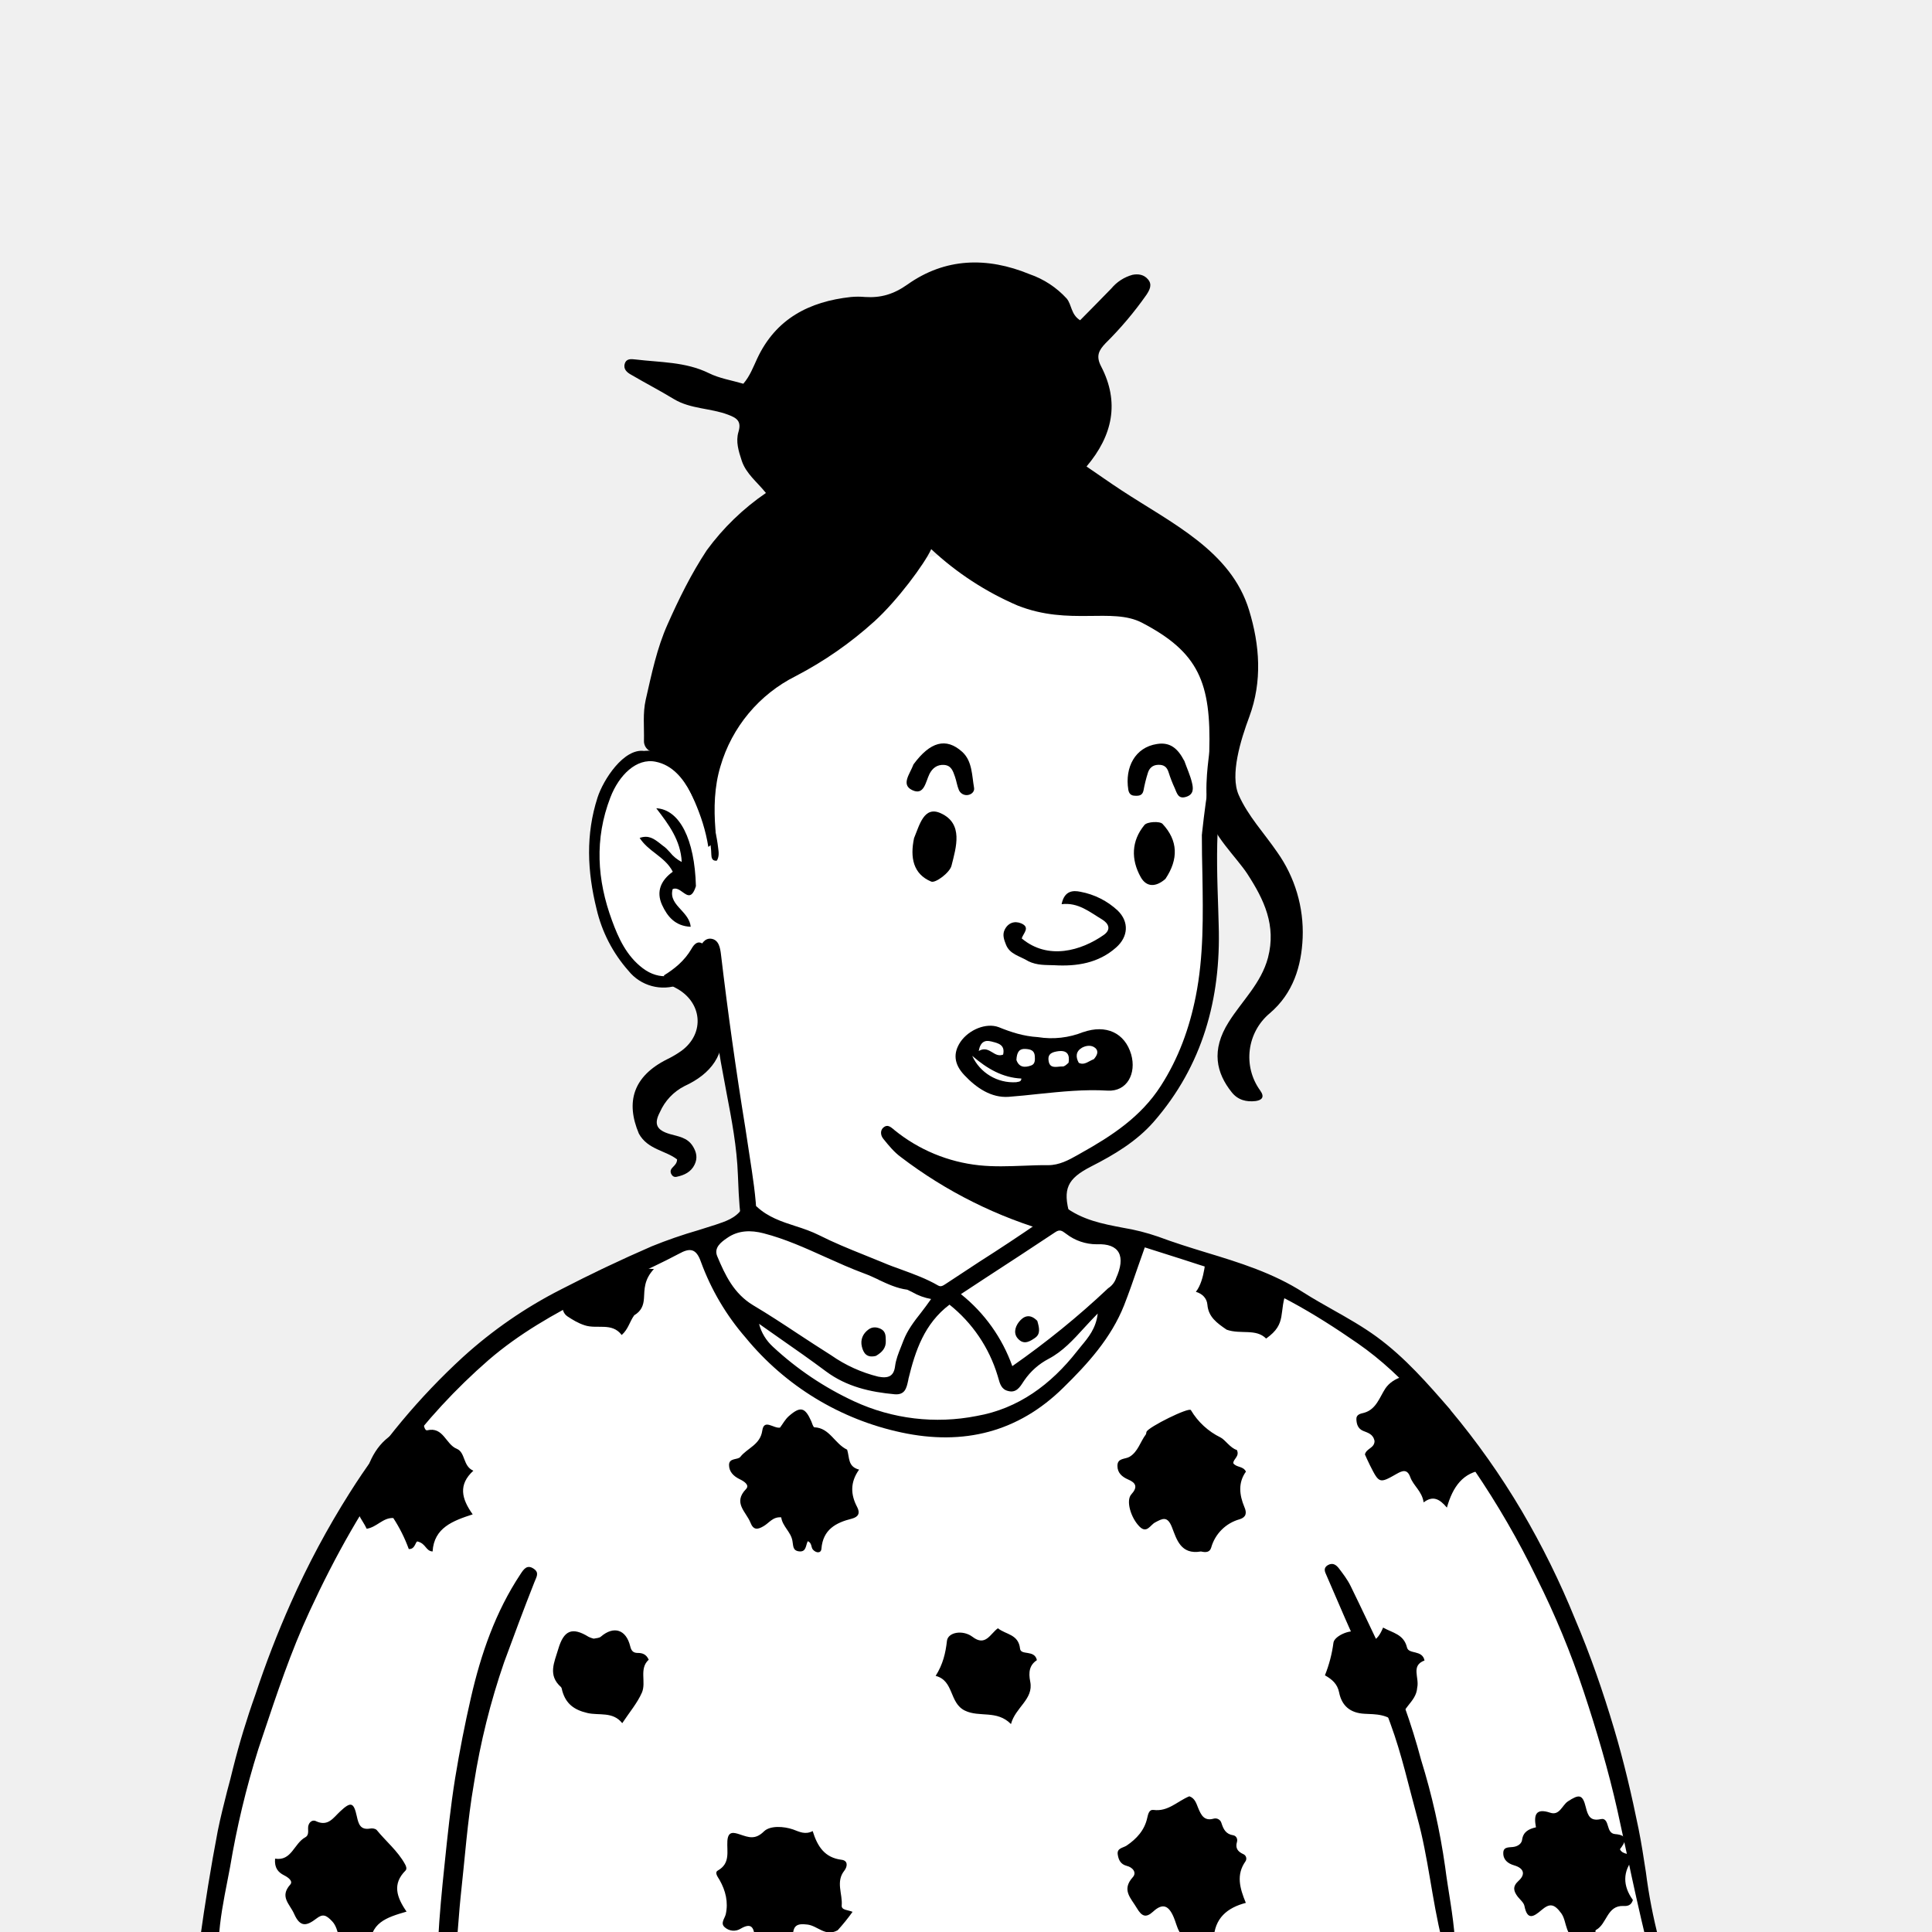
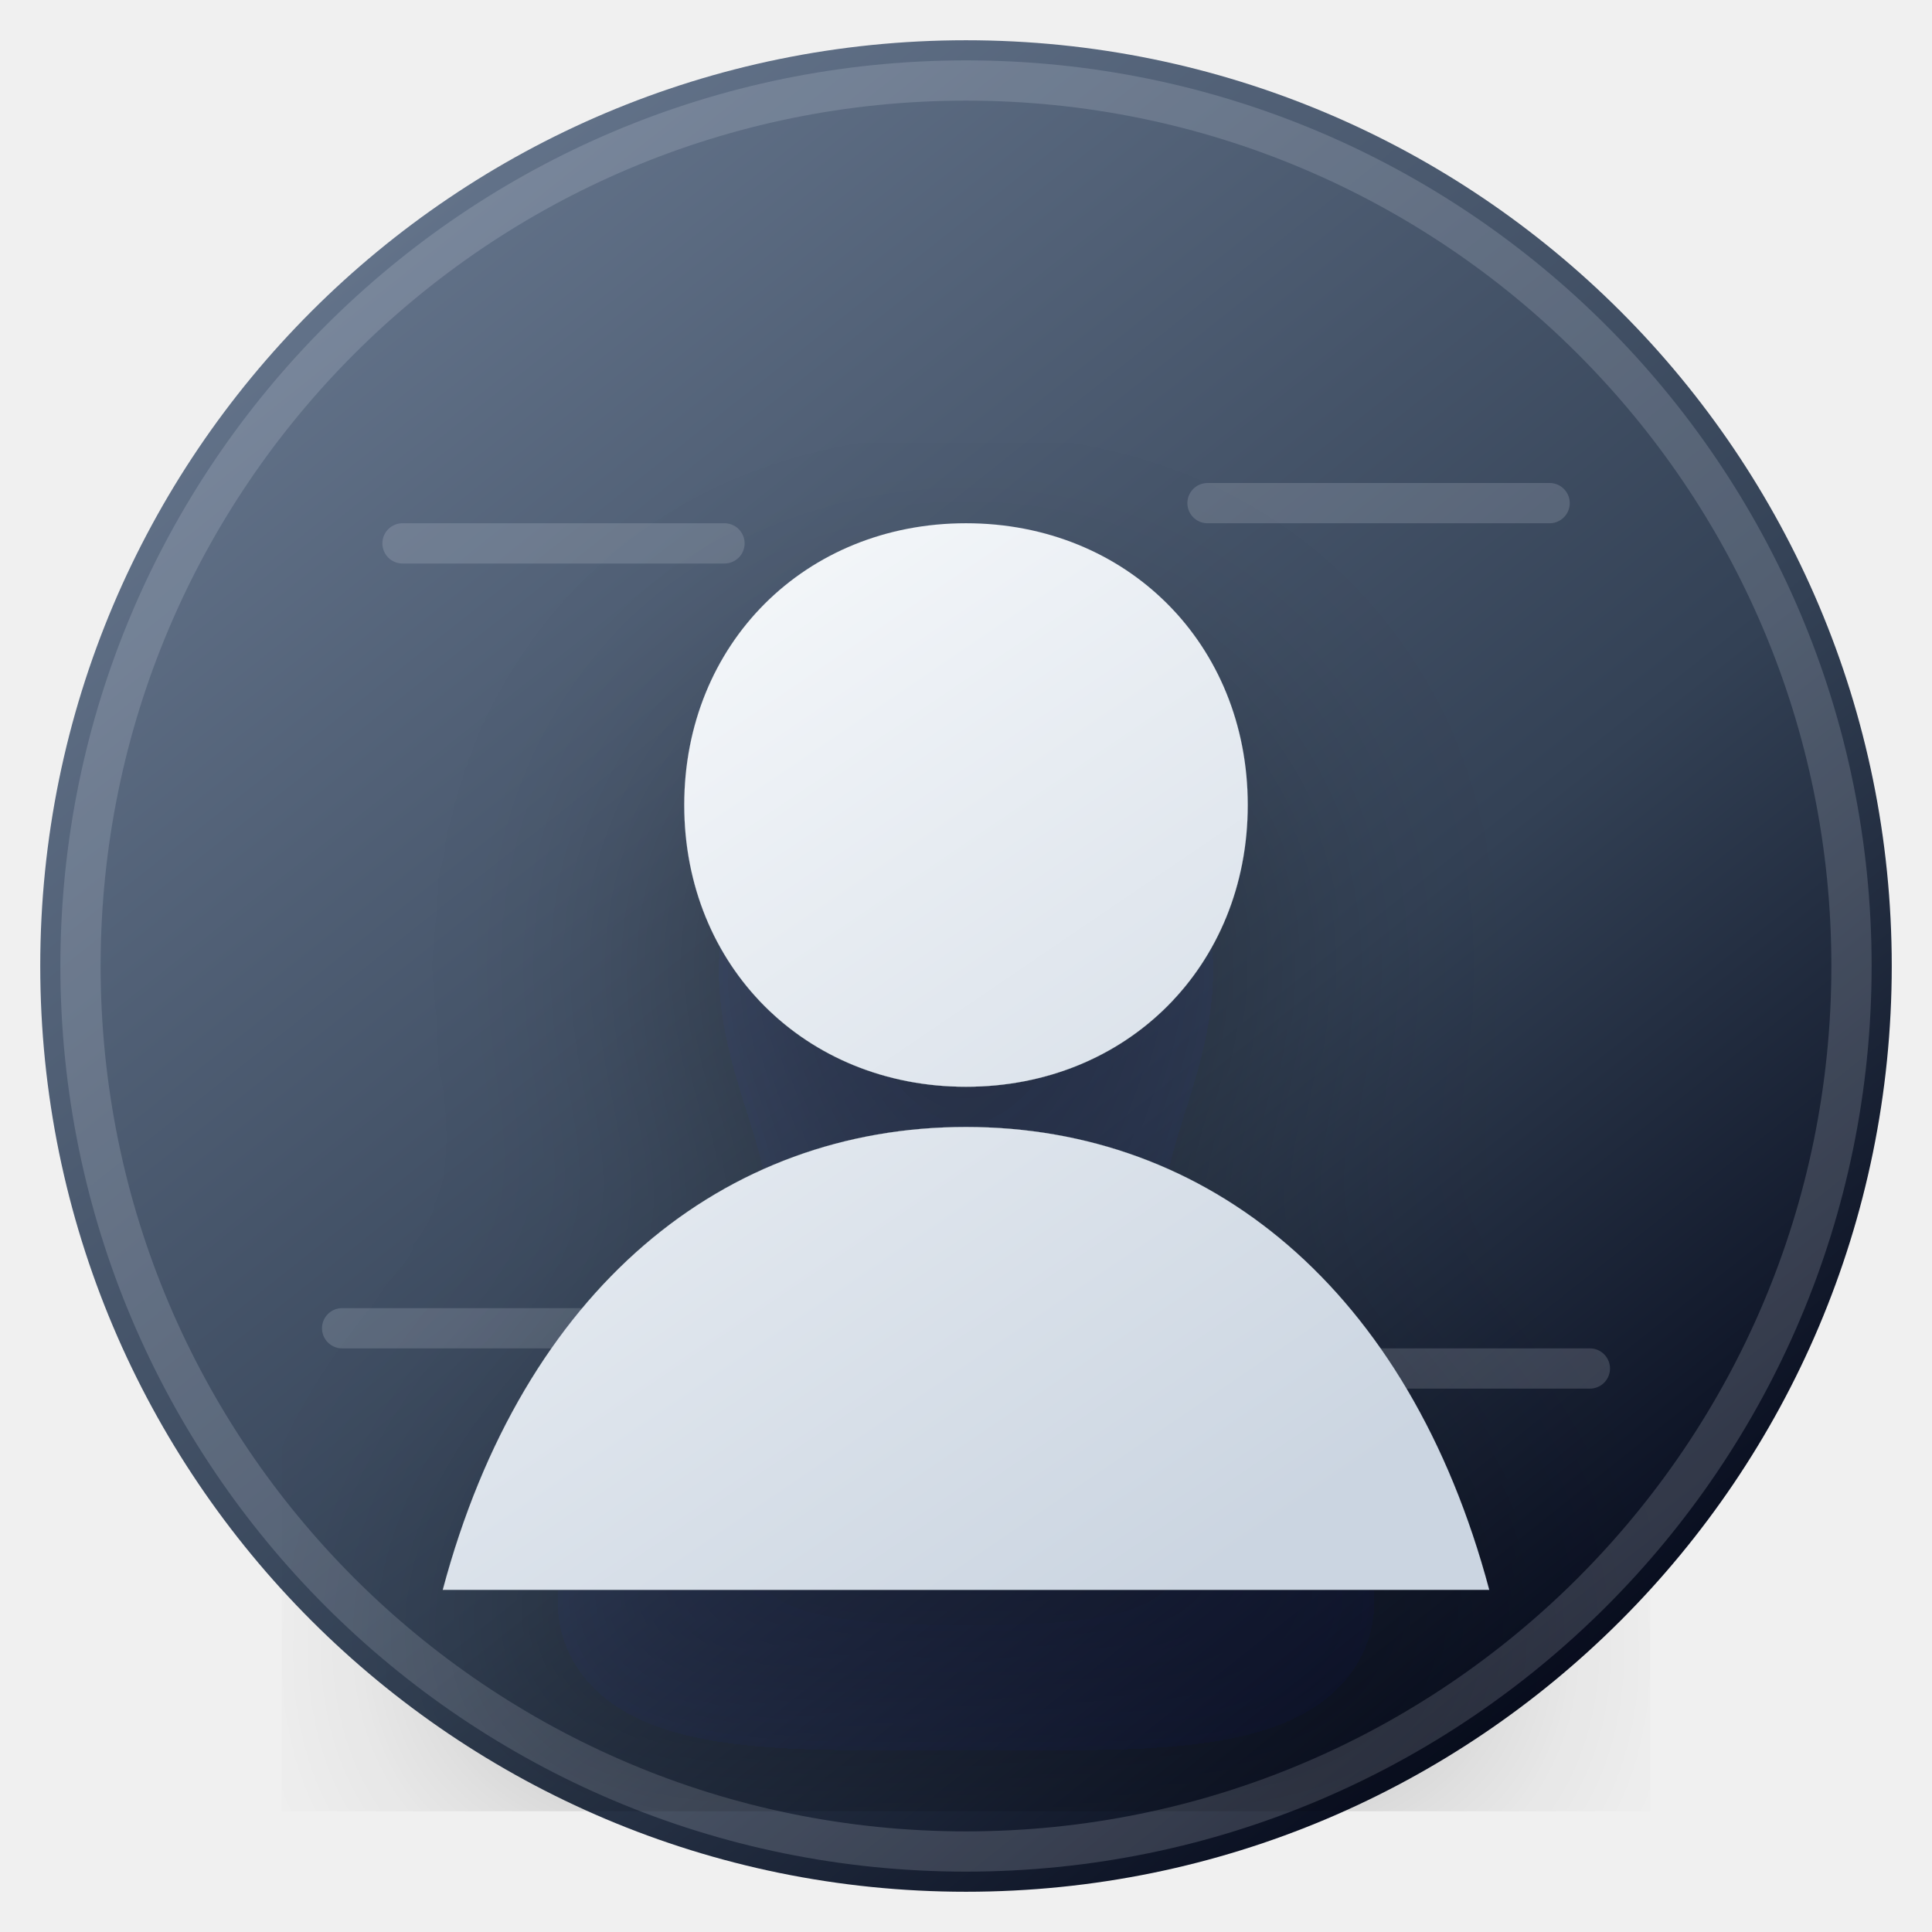
- <svg xmlns="http://www.w3.org/2000/svg" viewBox="0 0 1744 1744" fill="none" shape-rendering="auto">
-   <mask id="viewboxMask">
-     <rect width="1744" height="1744" rx="0" ry="0" x="0" y="0" fill="#fff" />
-   </mask>
-   <g mask="url(#viewboxMask)">
-     <g transform="translate(531 487)">
-       <path d="M554 727.7c-99.2 297-363.8 388.6-503.7 19.8-19.3-50.7 31-69.5 66.2-91.9 24.1-15.3 36.8-28.5 35.3-42.2-7-64.4-36.9-243.8-36.9-243.8l-3-5.8s.7-1.6-2.2 1.2c-3 3-9.9 34.2-37 34.2-24.5 0-49.2-10.9-61-86.3C7.2 285.6 9.6 214 40 201c12.5-5.3 24-7.2 35.2-.8 11.3 6.4-13-22 112-126C268.4 6.4 396.7-3.5 448.5 8 500.3 19.5 552 44.8 574.9 98.5c27.8 65-25.9 114.3-14 262.5-2.2 53.6.8 171.2-146.6 210.6-28 7.5-19.3 48.4 22.7 58.4 67 21 117 72.3 117 97.9" fill="#fff" />
-       <path fill-rule="evenodd" clip-rule="evenodd" d="m554 266.2.1-1.4c4.1-36.4 8.2-71.7 27.1-103.4 6.5 4.4 5.7 10 3.7 15.2-19.9 51.2-18 104.4-16.2 157.6l.4 14c2.1 66.4-14.5 126.8-58.7 177.5-15.4 17.6-35.8 29.8-56.5 40.3-21.4 11-25.9 20.1-19.2 43.6l.8 2.6c1.4 3.9 2.8 7.9-1 11.8-4.5 4.6-9.5 3.3-14.8 1.8l-.6-.1a406.4 406.4 0 0 1-137-68.3c-6-4.4-10.8-10.3-15.5-16.1l-.3-.4c-2.5-3-3-7.8.5-10.4 3.3-2.5 5.8-.5 8.7 1.8l1 .9a145.5 145.5 0 0 0 76.3 31.7c13.4 1.4 26.6.9 40 .4 7.4-.3 14.8-.6 22.3-.5 10.2 0 18.7-4.7 26.7-9.2l2.8-1.6c27.8-15.5 54.3-32.8 72.2-60.7 16.1-25 25.9-52.2 31.6-80.9 7.2-36.1 6.6-72.7 6-109.8-.3-12-.5-24.2-.5-36.4ZM50.6 190.8c21.9-1.7 34 11.2 44.3 26.3a140.4 140.4 0 0 1 22.4 61.5c.5 3.7 1 7.6-1.2 11.3-4.5.6-4.9-3-5-5.6-.5-20.7-9.7-38.7-18.9-56.1-6.6-12.5-16.2-24.6-31.4-27.6-17.2-3.5-33 12-40.8 32.2-14.5 37.6-12 74.6 1.4 111 5.8 15.9 13.1 32.1 27.8 43.2 14.8 11.3 32.7 9.3 43.6-5.7l2-2.5c2-2.6 4-5.1 5-8 2.1-5.8 5.4-11.2 11.3-10.4 6.8 1 8 8.3 8.7 14a3661 3661 0 0 0 22 156.7l5.9 38.8c2.6 17.1 5.6 41.7 3.6 52.1a28 28 0 0 0-.3 2.2c-.4 2.8-.6 5-4.2 5.5-4.9.8-7-2-7.7-6.4-2.3-17-3-23.6-4-49.6-.9-25.2-5.6-50-10.4-74.9l-5-27c-5.2-30.8-10.3-62-10.8-97l-2 3c-7.6 11.3-13.7 20.5-24.5 24a40.5 40.5 0 0 1-46.1-12.5 127.8 127.8 0 0 1-28.8-55.8c-8.4-34-9.9-67.1.9-100.6 5.2-16.1 23.7-44.7 42.2-42Zm34.6 127.5c4.4 3.2 8.4 6 12-5.4-1.1-42.2-14.7-69.2-35.8-70.3 11.2 14.6 22 28.8 23 48.5a32.3 32.3 0 0 1-10.7-8.8c-2-2.2-4-4.4-6.5-6l-3-2.4c-4.8-3.6-9.7-7.4-17.8-4.5 3.8 5.8 9 10 14.3 14 6 4.7 12 9.3 15.6 16.5-10.6 7.7-15.2 17.7-9.7 29.9 4.8 10.5 11.9 19.2 25.9 19.8-.6-6.3-4.7-10.9-8.8-15.4-5-5.4-9.7-10.6-7.5-18.6 3.2-1.5 6.2.7 9 2.7Z" fill="#000" />
-     </g>
-     <g transform="translate(178 1057)">
-       <path d="M1314.4 694.4 10.7 691.1S44 481.4 106.9 362.2c73-138.7 176.8-250.5 390.4-316.9C516 39.5 669.8 114 669.8 114l108.7-70s175 48.2 241.2 85.5c84.2 47.3 179.3 187 223.1 296 46.6 115.8 71.6 269 71.6 269Z" fill="#fff" />
-       <path d="M898.5 694.4c-13-1.7-13.5-12.7-17-20.7-4.4-10.4-9.8-13.3-18.7-5-6.5 5.9-10.2 4.1-14.6-3.3-5.3-9-14-16.3-3.7-27.8 3.9-4.2 0-9-5.4-10.3-5.5-1.4-7.4-5.4-8.1-10.1-1-6 4.6-6 8-8.2 9-6.1 16.2-13.9 18.6-25 .8-3.6 1.8-7.7 5.6-7.2 13.2 1.8 21.6-7.9 32.4-12.3 5 1.7 6.3 6.4 8 10.6 2.6 6.2 5.3 12 13.9 9.6a5.7 5.7 0 0 1 7.1 4c1.8 5.6 4 10 10.7 11 2.7.5 4.1 3.4 3.3 6-1.7 5.8.9 8.8 5.7 11a4.4 4.4 0 0 1 2 6.5c-8.5 12-5.3 24 .3 37.5-16.8 4.4-28.3 13.8-29 32.9-5.8.8-11.9.8-19 .8ZM578 685.5c-10.9 6-17.8-4-27-5.2-10.4-1.4-13 1.5-13.3 10.5-.2 5 .6 11-6.6 11.8-13.3 1.6-27.4-3.7-27.9-11-.6-9.7-3.7-12.8-12.6-7.6a12 12 0 0 1-14.3-1.2c-4.3-3.6-.2-7.8.8-11.7 2.5-11-.1-21.4-5.5-31-1.8-3-4.8-6.8-1.6-8.6 11.5-6.5 8-17.2 8.6-26.7.6-9.2 5.8-7.7 11.5-5.8 7.6 2.5 13.6 5 21.5-2.8 5.6-5.5 18-4.6 26.2-1.8 6 2.2 11 5 17.8 1.5 4.4 14.2 11 24 26 25.9 6 .7 5.5 6 2.6 9.8-8 10-1.5 21-2.4 31.4-.4 4.4 5.7 4 9.8 5.8a185 185 0 0 1-13.5 16.7ZM137.7 703c-11.8-5-8.6-17.9-15.8-25.6-5.7-6.1-8.7-6.8-14.2-2.6-8.5 6.5-14.6 8.6-20.2-4.2-4-9-13.3-15.4-3.5-26.4 2.8-3.2-2-6.6-5.6-8.4-5.3-2.7-8.8-6.6-8.1-15 15 2.4 17-13.7 27.3-19.3 3-1.6 2.6-5 2.5-8-.2-5 3.6-8.3 7-6.6 11.1 5.3 15.8-3.1 22-8.8 9.6-9 12.2-8.3 15 4.5 1.5 6.8 3.1 12.6 12.1 11 1.9-.4 4.8.1 5.9 1.4 8.4 10.3 18.9 18.8 25.4 30.6 1.2 2 2 4.5.5 6-12 12-8 24 1 37-17.5 5.1-34.5 10-32.3 33.5-5.8.8-11.8.8-19 .8ZM1249.2 694.4c-15.3-1.7-12.1-16.3-17.8-24.2-6.8-9.4-11-8.8-17.9-3-7.2 6.2-12.8 9.5-15.4-3.7-.6-3-3.8-5.6-6-8.3-3.7-4.9-5.1-9.1.6-14.3 6.7-6 4.8-11.5-3.7-14-6-1.7-10.2-5.2-10-11.4.1-6 6-4.6 9.8-5.4 3.7-.7 6.8-3 7.2-6.4 1-7.2 6-9.7 12.5-11.2-2.1-11-.4-17.6 12.8-13.2 8.5 2.9 10.8-6.7 16-10.2 10.1-6.6 13.3-6.6 16.2 5.3 1.9 7.8 4.1 12.8 13.5 10.7 4.4-1 5.5 3 6.5 6.3 1 3.4 2.2 6.8 6.3 7.2 13 1 9.3 7.4 4.5 13.7 2.7 5.5 9.2 2.9 12.7 7.8-10.6 12.2-10.1 25.5-1 38-1.5 5.2-5.3 5.6-8.5 5.4-15-.6-14.8 16.2-24.7 21.6-2 1 1.3 5.3 2.9 8.6-5.5.6-11 .9-16.5.7ZM929.3 143.3c-8.8-6-16.5-11.5-17.4-22.6-.5-5.6-4.3-9.8-10.4-11.6 8.4-10.4 9-33.3 9-33.3s-3 8.6 73.4 31.2c-8.3 20.7.6 30.5-19 44.3-9.2-9.3-23-3.5-35.6-8ZM906.1 343.5c-18.4 3.2-22-11.2-26.2-21.9-4.1-10.4-8.5-7.9-15.2-4.3-4.3 2.2-7.4 10.2-13.9 3.9-8.1-8-12.6-23.7-7.6-29.2 6-6.6 4.3-10.5-2.9-13.5-5.5-2.4-9.6-6-9.6-12.2-.1-7.4 7-5.9 11-8.3 7.6-4.6 9.6-13.5 14.6-20.1.5-.6.3-1.7.7-2.5 1.8-4.3 38.3-22.4 40-19.5a63.6 63.6 0 0 0 26.8 24.7c4.2 2.1 8.7 9.5 14.7 11.3 2.8 5.8-3.5 8.2-3.2 12 3 4 8.8 2.3 11.4 7.5-7.2 10-6 21-1.4 32 2.4 5.4 1.5 9.2-4.2 11a36.9 36.9 0 0 0-25.8 25.7c-1.3 4.1-4.6 4.5-9.2 3.4ZM586.7 251.6c2.3 7.1.4 15.3 10.8 18-8.2 11.5-7.7 22.6-1.7 33.9 2.7 5.2 1.3 8.8-4.9 10.4-14.4 3.6-26 9.8-27.4 27.1-.3 4.3-4.8 4.1-7.7.8-1.8-2.1-.8-6-4.6-7.6-2 3.6-1.2 10-7.9 9.2-6-.7-5.1-5.3-6-9.6-1.4-8-9-13-10.1-21.1-7.6-.7-11 5.2-16 8-5.4 3.2-9.1 3.6-11.8-3.3-3.9-9.7-16-17.8-4-30.2 3.7-3.8-2.2-7.3-6-9.1-5.4-2.7-9.3-6.7-9.3-12.7 0-6.6 8-4.4 10.2-7.3 6.3-8 18-10.9 19.8-23.7 1.6-11 10.2-1.7 16-2.7 2.5-3.3 4.7-7.5 8-10.4 10.4-9.1 14.6-8 20.2 4.6.8 2 1.8 5.4 2.8 5.5 13.9.5 18.2 14.8 29.6 20.2ZM143.3 295.1c2.7-5.3 5.8-9.6 7-14.4 4.4-20 13-37.3 32.2-46.3 8.7-4 6.9-15.5 15.2-18.7 5.5 2.4 4.5 7.4 6 11.1 1 2.8 1.6 7.9 4 7.3 14.6-3.4 16.6 12.7 26.6 16.7 8 3.3 5.4 15.7 15 19.8-13.8 12.6-10.7 25.3-.6 39.4-17.8 5.8-34.9 12-36.2 33.5-6.3-.4-5.8-7-13.5-9-2-.6-2 7.2-8 6.8-3.6-9.9-8.3-19.3-14-28-9.4-.4-14.8 8.3-24 9.7-4-8.7-12-16-9.7-27.9ZM1062.8 243.9c-1.2-6.5-6.1-7.5-10.4-9.3-4.6-2-5.8-6-6-10.3-.3-4.5 3.7-5.2 7-6 11-3.1 14-14.2 19.2-22 6.5-9.8 23.7-15.8 31.1-6.7 20.1 24.6 41 48.7 57.5 76 .4.7.2 1.7.5 4.3-19 1.9-28.3 15.2-33.6 34-6.5-7.7-12.5-11.2-21-4.7-1.4-10.1-9.3-15-12.1-22.9-2.7-7.5-7.2-5.7-12-3-15.8 9-16 9-24.4-7.7-1.7-3.4-3.2-6.8-4.5-9.7 1.4-5.6 8.5-5.5 8.7-12ZM357.9 422.2c2.8-.5 5.2-.6 6.6-1.9 11.6-9.9 22.7-6.4 26.4 8.8 1 4.2 2.8 6 6.8 6s7.6 1 9.9 6.1c-9 8.1-2 20.3-6.2 29.8-4.1 9.3-11 17.4-17.7 27.5-8.6-10.8-20.9-6.7-31.5-9.2-12-2.8-19.3-8.3-22.6-19.8-.4-1.2-.4-2.8-1.2-3.6-12.1-10.7-6-22.3-2.5-34.2 5-17 12.5-20.4 27.5-11.1 1.4.7 3 1.2 4.5 1.6ZM1101.3 466.4c-.9 13.8-15.8 18.3-16 34.4-10.6-11.1-21.4-10.2-31.7-10.8-12.8-.7-20.4-7.2-22.8-19.3-1.5-7.5-6.2-11.7-12.8-15.4 3.8-9.5 6.4-19.4 7.7-29.5.9-6.5 17.8-13.4 22.3-8.6 10.3 11.2 17 8.4 22.5-5 8.8 4.9 18.7 6 21.6 18 1.6 6.4 13.8 1.8 15.8 11.7-12.6 4.7-4.5 15.4-6.6 24.5ZM699.8 420.5c11.8 9.1 16-2.6 23-7.7 7 5.8 18.6 5.2 20 18.5.8 6.3 13.1.6 15.2 10.3-6.6 4.4-7.8 10.6-6 19.5 3.1 15.9-13.4 23-17.4 38.2-12.8-13-28.5-5.7-41.7-12.2-14.2-7-9.6-27-26.3-31.3 6.6-10.4 9-20.7 10.2-31.6 1-8 14.5-10.1 23-3.7ZM394.5 130.3c-4.2 5.8-5.3 12.5-11.3 17.8-8.8-11.7-22.3-5-33.5-8.8-5.9-1.9-10.9-5-15.6-8.1-6.8-4.5-5.9-18.2 1.3-23 14.3-9.5 27-21.4 45.4-23.8 10.8-1.4 18.8 4 31.5 4.1-9 9.7-8.5 18.3-9 26.5-.4 6.4-2.4 11.5-8.8 15.3Z" fill="#000" />
-       <path fill-rule="evenodd" clip-rule="evenodd" d="M1290.7 617.2a2582 2582 0 0 0 17.3 77.2c4.7 0 8.2 0 11.4-.9a482.5 482.5 0 0 1-11.7-60.7c-2-13-4-26.1-6.6-39-6.2-30.4-13.2-60.5-22-90-10-33.6-21.5-66.9-35.3-99.3a743.8 743.8 0 0 0-48.2-97.7 685.2 685.2 0 0 0-64.4-91.1v-.2c-20.5-23.6-40.8-47-66.5-65.8-12.5-9.1-25.9-16.7-39.2-24.2-9-5.1-18.1-10.2-26.9-15.8-27.4-17.6-57.8-27-88.2-36.2-14.4-4.4-28.8-8.9-43-14.2a192.7 192.7 0 0 0-31.6-8c-18.4-3.5-37-7-53.2-19.4-2 8.4-7.7 9.7-13.5 11-3.1.7-6.2 1.4-8.8 3.2a1810.6 1810.6 0 0 1-54.4 36 3387.4 3387.4 0 0 0-30.4 20c-2.2 1.4-4.1 2.8-6.7 1.3-10.3-6-21.5-10.1-32.7-14.2-5.9-2.1-11.7-4.2-17.5-6.7l-17-6.9c-13.5-5.4-27.1-11-40-17.5-7-3.5-14.2-6-21.5-8.3-12.4-4-24.8-8.1-34.9-17.5-3.5-3.4-9.7-3.3-13.5 2-5.7 8.3-14.6 11.2-23.6 14.2l-15.8 5A426.6 426.6 0 0 0 410.4 68a1350.1 1350.1 0 0 0-82.1 39 403.3 403.3 0 0 0-88.4 61 601.8 601.8 0 0 0-102.2 122.5A768.3 768.3 0 0 0 84.5 390a897.7 897.7 0 0 0-32 82.8 714 714 0 0 0-20 65.8C30.7 545.8 29 553 27 560c-3 11.9-6 23.7-8.4 35.6-6.3 32.9-11.6 66-16.2 99 6.3 0 11.6 0 17.1-1.1 1-18.1 4.4-35.3 7.7-52.2l2.5-13a785.6 785.6 0 0 1 25.4-106.1l4-12C71.9 472 84.5 434 101.5 397.4c22.8-49.3 49-96.5 81.7-140.2a540.3 540.3 0 0 1 79.7-86.4c27.7-23.9 59-41.7 91.8-58.2 11.5-5.8 23.3-11 35-16.3A604.5 604.5 0 0 0 435 74.7c9.6-5.3 15.4-5 19.7 7.3a218.6 218.6 0 0 0 40.4 68.5 249 249 0 0 0 140.7 85.6c56 12 105.3-.3 146-40.4 22.1-21.6 43.2-44.9 54.9-74.4 4.5-11.5 8.6-23.3 12.7-35.3l6-17 34 10.8c10.7 3.5 21.5 7 32.4 10.3 45.7 14 86.6 38.4 125.6 65.4 43.3 30 75.4 71.4 105.2 114.2a769.7 769.7 0 0 1 56.5 97.6 766.7 766.7 0 0 1 42.5 102.7c11.7 35.3 22.3 71 30.5 107.6l8.6 39.6ZM615 98.2c8.3 3.9 16.7 7.8 26 9l4.5 2.2a52 52 0 0 0 17 6.2c-3 4.3-6 8.3-9 12.2-6.4 8.1-12.4 16-16 25.4l-2.3 5.9c-2.2 5.5-4.4 11-5.2 17-1.1 9.1-5.9 11.4-15.2 9.6a127 127 0 0 1-42.5-19.3c-10.1-6.3-20-12.9-30-19.4-13.3-8.8-26.7-17.6-40.5-25.8-17.4-10.5-25.2-27.1-32.4-44.3-3.1-7.6 3.4-12.6 9-16.4 10-7 21.4-7.2 32.9-4.2 19.4 5 37.5 13.2 55.7 21.4 11.6 5.2 23.1 10.4 35 14.8 4.4 1.6 8.7 3.6 13 5.6Zm130.6 92.4c-3.2 5-6.6 10-13.7 8-5.9-1.4-7.3-6.5-8.7-11.5l-.7-2.4a130 130 0 0 0-43.4-64c-22.6 17.1-30.8 41.4-37 66.8 0 .7-.3 1.4-.4 2.1-1.4 6.4-2.8 12.7-12 12-22.1-2-43.4-6.8-62-20.6-13.8-10.3-27.9-20.2-42-30a4158 4158 0 0 1-18.5-13c2 8 6.4 15.1 12.5 20.7a281.2 281.2 0 0 0 73.4 49.3 180 180 0 0 0 110.5 13.2c37.7-6.6 67.1-28.5 90.5-58.3l3.8-4.7c6.6-7.9 13.5-16.2 15-29.5-4.2 4.2-8.1 8.5-12 12.7-10.2 11.2-19.6 21.5-32.3 28.2a60.7 60.7 0 0 0-22 19.5l-1 1.5Zm83.8-93.5a18 18 0 0 1-7.1 8.8c-27 25.5-56 49-86.5 70.3a145.5 145.5 0 0 0-46.4-65L711 97c21.5-14 42.7-27.8 63.7-41.8 4-2.7 6.2-1 8.8.9l1.1.8a45 45 0 0 0 27.3 9.3c20.8-1 26.7 10.8 17.4 31Z" fill="#000" />
-       <path d="M217.5 694.4c1.2-22.7 3.4-45.5 5.8-68.3 2.7-26.1 5.4-52.2 9.6-78.3 4-24.3 8.7-48.4 14.2-72.3 9-39.3 22.1-77.4 44.7-111.5 3-4.6 6-9 12-4.9 5.3 3.6 2.4 7.4.6 12.1-9.5 24-18.4 48-27.3 72.2A637.5 637.5 0 0 0 249.8 553c-5.9 33.8-8.2 68.2-12 102.3-1.3 12.3-2 24.6-3.2 38-5.5 1.1-10.7 1.1-17 1.1ZM1123.7 694.4c-9.2-36.8-12.3-74.6-22.4-111-7.7-28.1-14-56.8-24-84-7.1-19.3-14-39-23.4-57.6-12.7-25-23.3-51.2-34.6-77-1.3-2.9-3-6.3 1.2-8.9 4.5-2.6 7.5-.4 10 2.7 3.8 5 7.8 10.2 10.6 15.9 10 20.4 19.6 41 29.5 61.6a603.2 603.2 0 0 1 34.2 95.5 618.8 618.8 0 0 1 21.7 96.5c2.7 21.4 7.2 42.7 8.8 65.3-3.4 1-7 1-11.6 1ZM612.5 167c-8.2 2-11.1-2.7-12.5-8.4-1.5-6.2.8-11.7 6-15.5 3.3-2.4 7-2.4 10.9-.6 4.8 2.3 4.6 6.6 4.7 10.8.3 6.3-3.1 10.3-9 13.7ZM758.4 135.5c1.7 5.9 3 11.4-1.7 14.9-4.2 3-9.7 6.7-14.8 2-5.5-4.8-3.8-11.3-.2-16 4.2-5.4 10-8 16.7-1Z" fill="#000" />
-     </g>
-     <g transform="translate(266 207)">
-       <path d="M372 289.7a220.2 220.2 0 0 1 53.4-51.7c-8-10-17.8-17.2-21.8-29-2.9-8.8-5.6-17.4-3-26.1 2.9-9.7-1.4-12.6-9.5-15.6-15.9-6-33.7-5-48.7-14-12.7-7.7-25.8-14.5-38.6-22-3.7-2-7.4-5-5.8-10.1 1.6-5 6.3-4 9.8-3.7 22.2 2.7 45 2 66 12.3 9.6 4.8 20.7 6.5 31.2 9.6 6-7 8.9-15 12.5-22.7 16.8-36 47-51.5 84.6-55.6 4.3-.4 8.6-.4 12.8 0 14.2.9 25.7-2.4 38.3-11.3 34-24.1 71.8-25.1 110.2-9.3a81.2 81.2 0 0 1 33.5 22c4.7 5.7 3.7 14.3 12.1 19.6 9.1-9.3 18.8-18.9 28.2-28.7a37.8 37.8 0 0 1 19-12.3c5.3-1.1 10.5-.2 14 4 4.2 4.7 1.6 9.6-1.3 14a318.8 318.8 0 0 1-36.9 43.7c-6 6.3-9 11.5-4 21 16.7 32.2 10.6 62.2-13.2 90.3 10.8 7.3 21 14.6 31.4 21.4 45.7 30 99 54.8 115.3 108.2 9.7 31.6 12.1 64.4.2 96.4-7.7 20.7-17.6 52.4-9.5 70.6 8.4 19 23 34.4 34.7 51.5a125 125 0 0 1 23 77.4c-1.1 25.5-8.5 50-29.6 68a51.5 51.5 0 0 0-8.8 69.7c4.4 6 1.6 8.8-4 9.6-8.4 1-16.1-.9-21.7-8-13.7-17.2-18.9-37.7-2.6-63.4 12-19.1 29.2-34.8 35.4-58 7.6-29.1-3.5-52.3-18.4-75.3-9.8-15.2-32.6-36.3-35.6-55.2-4-25 .8-49.4 1-55.5 1.8-62.4-9.6-89.7-60.8-116.4-27-14-65.5 2.9-112-15.4a270.5 270.5 0 0 1-78.2-51c-5.8 13-30.7 46.6-51.4 65.3a337.6 337.6 0 0 1-70.7 49.2 132.6 132.6 0 0 0-68.2 81.7c-5.5 18.3-6 37.6-4.5 56.7.4 5.6 1.4 10.8-6.4 15.9-2.4-15.1-6.8-28.1-12.2-40.7-8.2-19.2-18.6-36.8-39.2-45.3a10 10 0 0 1-6.7-10c.3-12.3-1.2-24.5 1.6-36.9 5.3-23.1 10-46.4 19.8-68.2 10.1-22.7 21-45 35.3-66.7ZM310.7 816.3c-12.1-28.6-5.1-51.7 25.3-67 4.6-2.2 9-4.8 13.1-7.7 21.7-15.9 18.8-44.6-5.5-57-4.3-2.2-8.2-4.7-10.3-11.1 9.7-6 18.6-13.2 24.9-24 5.1-9.2 10.7-6.7 16 2.8 7.6 13.5 1 28.7 6.4 42.4 2.8 7 4 14.8 5 22.4 4.1 27.8-10 45.4-33.7 56.3a48 48 0 0 0-22.2 23.5c-5.7 10.8-3 16.3 9 19.8 7.6 2.2 15.6 3 20.6 10.8 3.6 5.7 4.5 11 1.7 16.8-3.2 6.7-9.4 9.6-16.3 11-2.4.5-4-.8-5-3-2-5.6 5.4-6.2 5.5-12.7-10-8-26.6-8.8-34.5-23.3Z" fill="#000" />
-     </g>
-     <g transform="translate(791 871)">
-       <g fill-rule="evenodd" clip-rule="evenodd">
-         <path d="M104.5 69.3c5.8 1.4 12 3 10 11.7-4 1.5-6.9-.3-9.8-2.1-3.5-2.1-7-4.2-12.2-1.2 1.5-8.5 5.9-10 11.2-8.6.3 0 .5 0 .8.2Zm93.3 5.8c3.4 3.2 1.2 7-1.4 10-1.3.5-2.5 1.1-3.6 1.7-3.5 1.9-6.4 3.4-10 1.6-3-5.4-2.7-10.4 3-13.7 3.8-2 8.6-2.6 12 .4Zm-24.2 13.2c1.2-7.3-1.2-11.4-9.3-10.4-4.9.7-9.6 1.9-8.8 8.2.7 6.6 5 6.2 9.1 5.8l3.6-.2c1.5.1 3-1.1 5.4-3.4ZM126.3 106l1.5-.3c1.5-.2 3-.5 3.2-3-16.9-.8-30.7-8.7-44.4-20.5a40.8 40.8 0 0 0 39.7 23.8Zm.2-20c2.4 6.8 7.8 6.8 13.3 5 3.8-1.4 3.5-5.4 3.3-8.7-.4-5-3.8-6-8-6.3-6.1-.5-8.2 2.8-8.6 10Z" fill="#fff" />
-         <path d="M186.9 60.6a76.9 76.9 0 0 1-41 4.6c-13.1-.8-24.3-4.5-35.4-9C99.3 52 83.6 58.4 76 69.5c-6.7 10-6 20 3.5 30 10.8 11.5 24.3 20.7 40 19.6 9-.7 18-1.6 27-2.6 20.7-2.1 41.3-4.3 62.4-3 17.5 1 26.1-15.5 21.2-32.7-5.7-19.4-22.6-27.3-43.3-20.1Zm-22.6 17.3c8-1 10.5 3 9.3 10.4-2.4 2.3-4 3.5-5.4 3.4-1 0-2.3 0-3.6.2-4 .4-8.4.8-9.1-5.8-.8-6.3 4-7.5 8.8-8.2Zm-38 28 1.5-.3c1.5-.2 3-.5 3.2-3-16.9-.8-30.7-8.7-44.4-20.5a40.8 40.8 0 0 0 39.7 23.8Zm71.5-30.8c3.4 3.2 1.2 7-1.4 10-1.3.5-2.5 1.1-3.6 1.7-3.5 1.9-6.4 3.4-10 1.6-3-5.4-2.7-10.4 3-13.7 3.8-2 8.6-2.6 12 .4Zm-71.3 10.7c2.4 7 7.8 7 13.3 5 3.8-1.3 3.5-5.3 3.3-8.6-.4-5-3.8-6-8-6.3-6.1-.5-8.2 2.8-8.6 10Zm-22-16.5c5.8 1.4 12 3 10 11.7-4 1.5-6.9-.3-9.8-2.1-3.5-2.1-7-4.2-12.2-1.2 1.5-8.5 5.9-10 11.2-8.6.3 0 .5 0 .8.2Z" fill="#000" />
-       </g>
-     </g>
-     <g transform="translate(653 805)" />
-     <g transform="translate(901 668)">
-       <path d="M27 199.5c-7.6-4.6-16.3-6-19.8-14.5-1.8-4.5-3.5-9-1.4-13.5 3-6.4 8.9-8.5 15-6 8.6 3.7 1.8 9 .5 13.6C45 199 75 190.2 95.3 176c7.1-5 4.4-10.5-1.6-14.1-11.2-6.7-21.4-15.5-36.4-13.7 2.5-12.3 10.3-12.6 17-11.2A67.4 67.4 0 0 1 108 154c10.4 10.2 9.5 23.6-1.5 33.3-16 14.2-35.7 17.2-55.9 16-7.4-.3-15.4.3-23.5-3.7Z" fill="#000" />
-     </g>
-     <g transform="translate(610 680)">
-       <path d="M215.1 76.6c5-12 9-29.4 24.1-22.5 20.7 9.4 13.9 30.7 9.7 47.4-1.6 6.3-14.5 15.9-18.3 14.3-16.3-6.8-19.2-21.7-15.5-39.2ZM442 113.4c-8.6 7.5-17 7.6-22.2-1.5-9-16-8.6-32.8 3.3-47.2 2.5-3 13.8-3.6 16.3-1 14 15 14.6 31.8 2.6 49.7Z" fill="#000" />
-     </g>
-     <g transform="translate(610 680)" />
-     <g transform="translate(774 657)">
-       <path d="M295 29.6c2.6 7.3 5.5 13.5 7 20 1.2 4.9 1.7 10.4-5 12.6-7.6 2.6-8.6-3.4-10.6-7.8a120 120 0 0 1-5.5-14.2c-1.5-4.9-4.3-7-9.4-6.8-5 .1-8 3-9.3 7.2-1.7 5.3-3 10.7-4 16.1-1 4.5-4.2 4.8-7.8 4.6-3.6-.1-5.3-2-5.9-5.5-3.2-20.1 6.1-38.2 25.9-41.2 12.2-2 19 4.5 24.5 15ZM50.6 33C65.7 12.5 80 8.5 94.6 21.7c9.1 8.3 8.7 21.2 10.7 32.6.5 3-2 5.7-5.3 6.3-3.5.7-7-1.2-8.4-4.4-1.7-4-2.2-8.3-3.6-12.2-1.7-4.8-3.2-10-9.7-10.5-6.4-.5-10.6 3-13.2 8-3.6 7.2-4.8 20-15.7 14.7-10.4-5-1.9-14.7 1.2-23.2Z" fill="#000" />
-     </g>
-     <g transform="translate(0 559)" />
+ <svg xmlns="http://www.w3.org/2000/svg" viewBox="0 0 96 96" fill="none">
+   <defs>
+     <linearGradient id="default-bg" x1="18" y1="10" x2="80" y2="88" gradientUnits="userSpaceOnUse">
+       <stop stop-color="#64748b" />
+       <stop offset=".6" stop-color="#334155" />
+       <stop offset="1" stop-color="#020617" />
+     </linearGradient>
+     <linearGradient id="default-user" x1="31" y1="25" x2="65" y2="75" gradientUnits="userSpaceOnUse">
+       <stop stop-color="#f8fafc" />
+       <stop offset="1" stop-color="#cbd5e1" />
+     </linearGradient>
+     <filter id="default-shadow" x="14" y="14" width="68" height="76" filterUnits="userSpaceOnUse" color-interpolation-filters="sRGB">
+       <feDropShadow dx="0" dy="8" stdDeviation="7" flood-color="#020617" flood-opacity=".35" />
+     </filter>
+   </defs>
+   <circle cx="48" cy="48" r="46" fill="url(#default-bg)" />
+   <circle cx="48" cy="48" r="44" stroke="#e2e8f0" stroke-opacity=".18" stroke-width="2" />
+   <path d="M20 27h16M60 25h17M17 66h15M64 68h15" stroke="#e2e8f0" stroke-opacity=".18" stroke-width="2" stroke-linecap="round" />
+   <g filter="url(#default-shadow)">
+     <path d="M48 26c-8 0-14 6-14 14s6 14 14 14 14-6 14-14-6-14-14-14Z" fill="url(#default-user)" />
+     <path d="M22 79c4-15 14-23 26-23s22 8 26 23H22Z" fill="url(#default-user)" />
  </g>
</svg>
